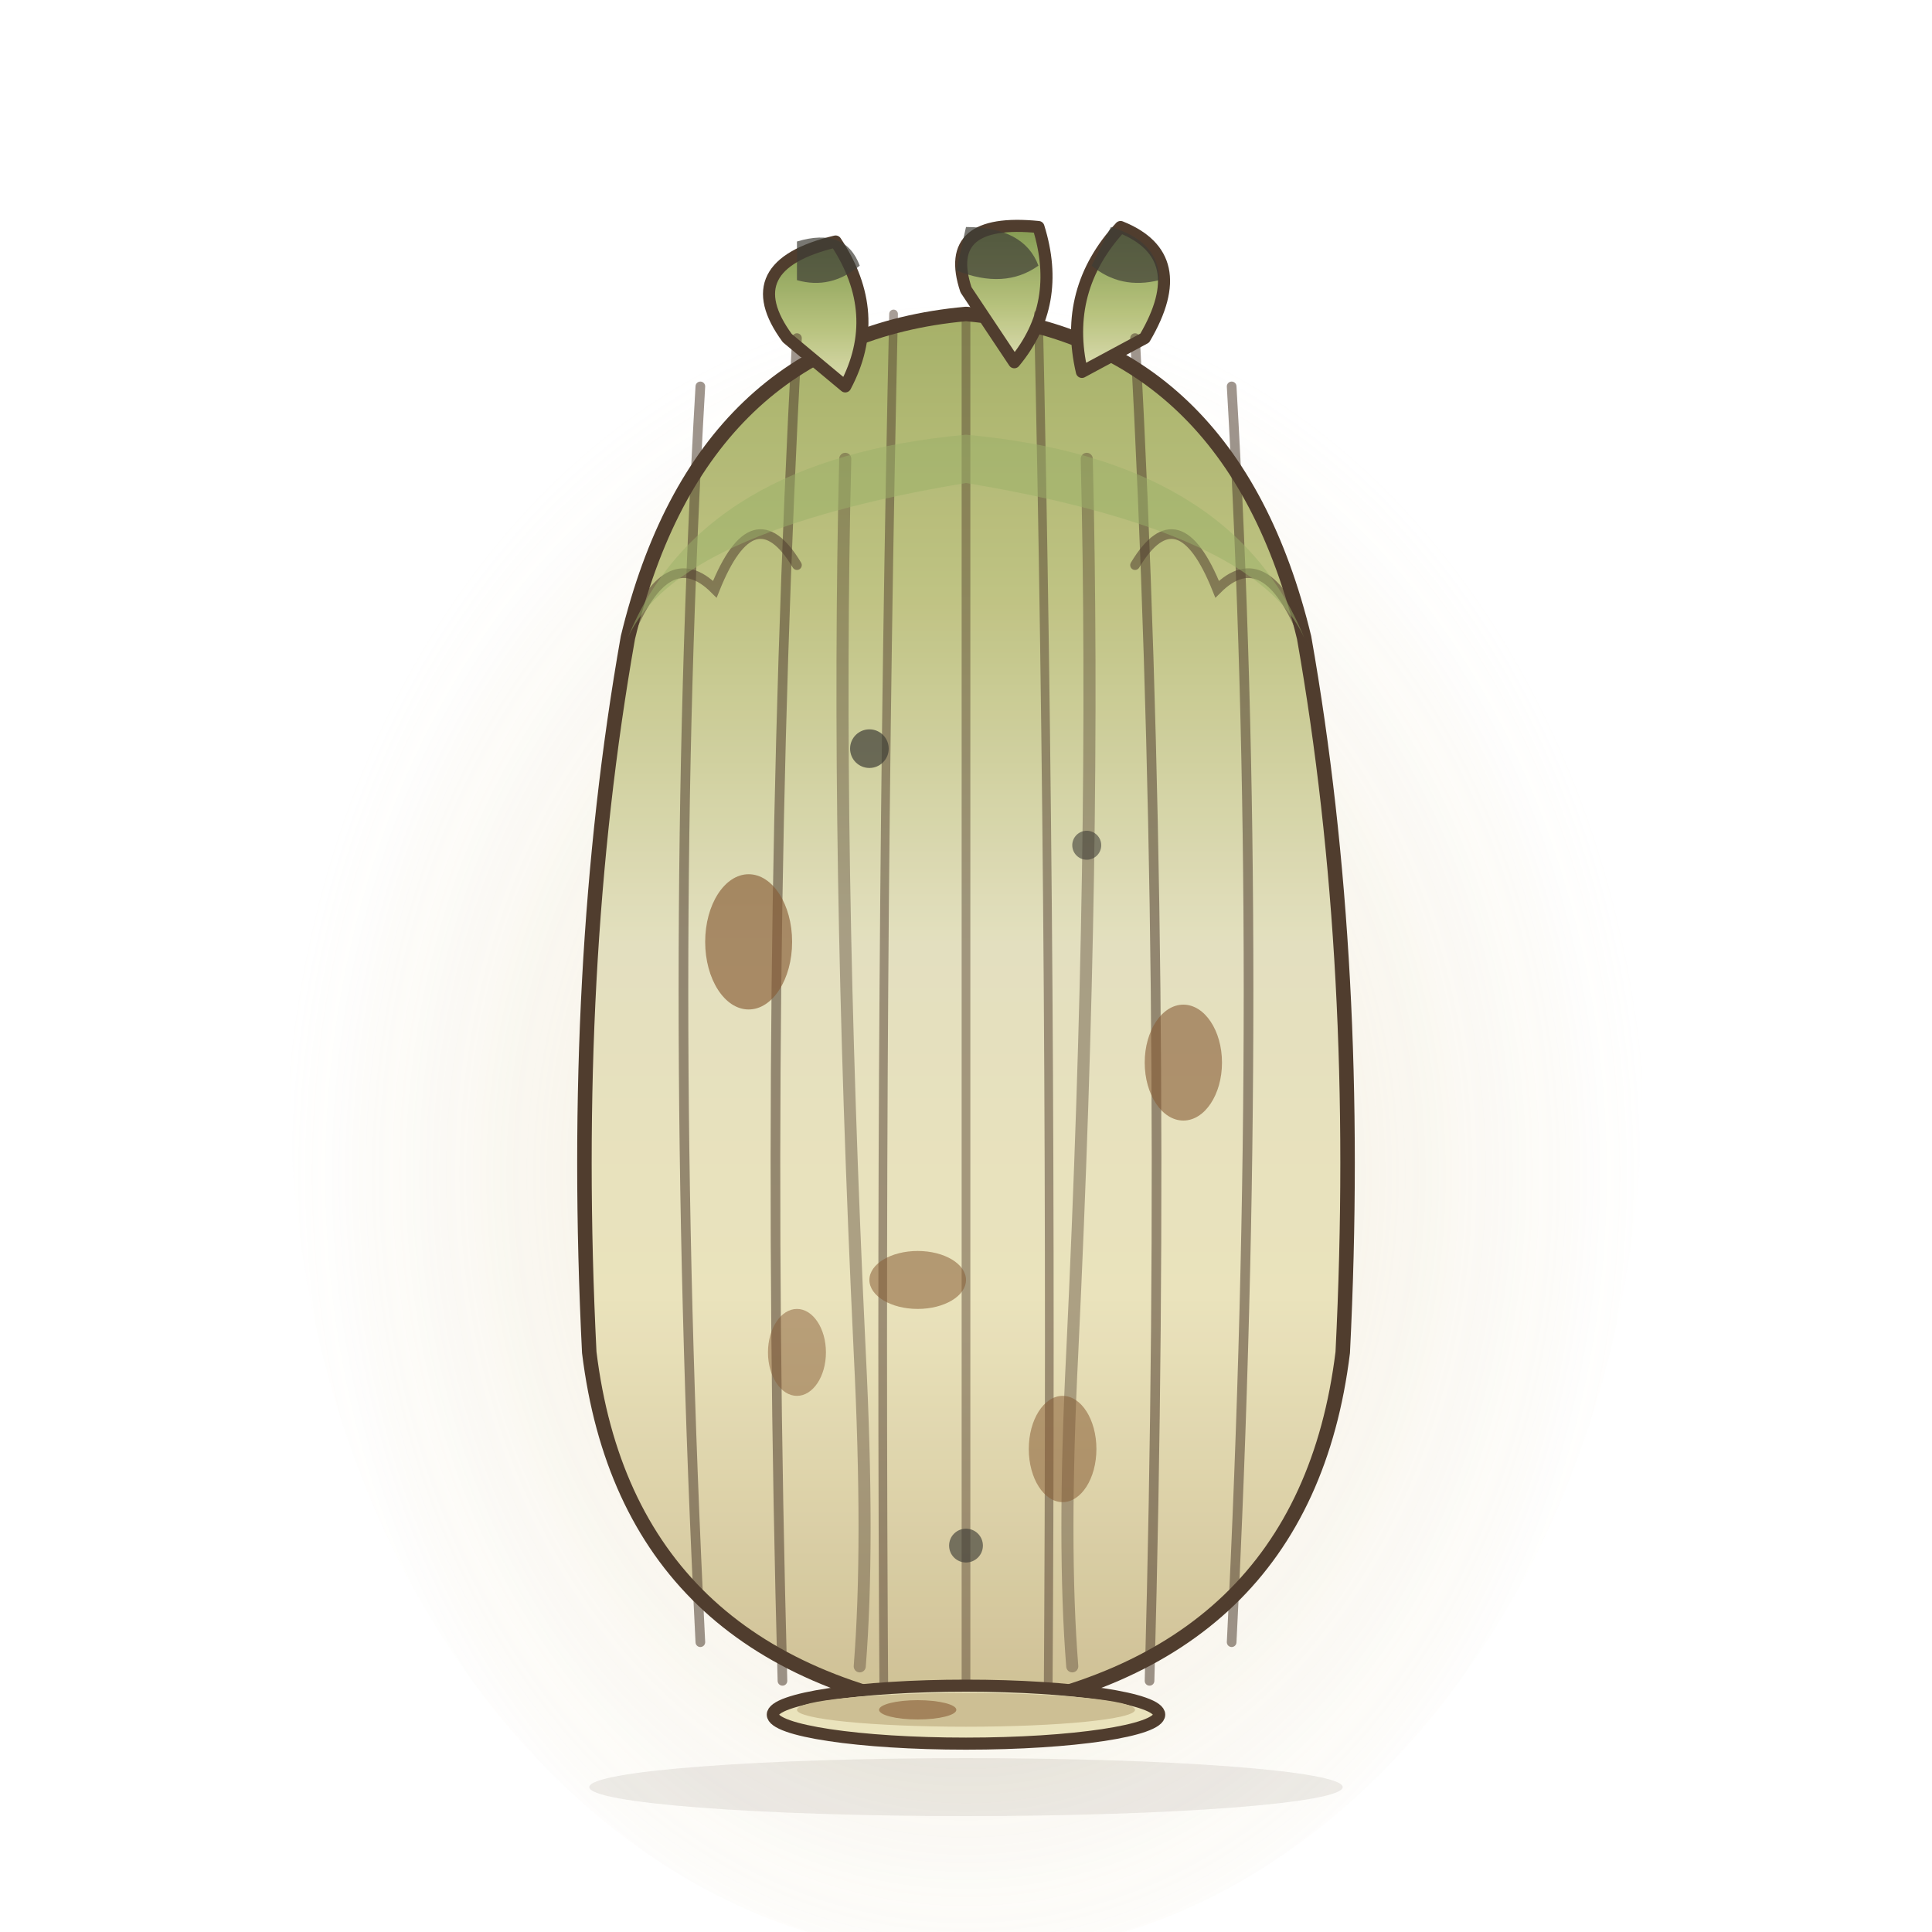
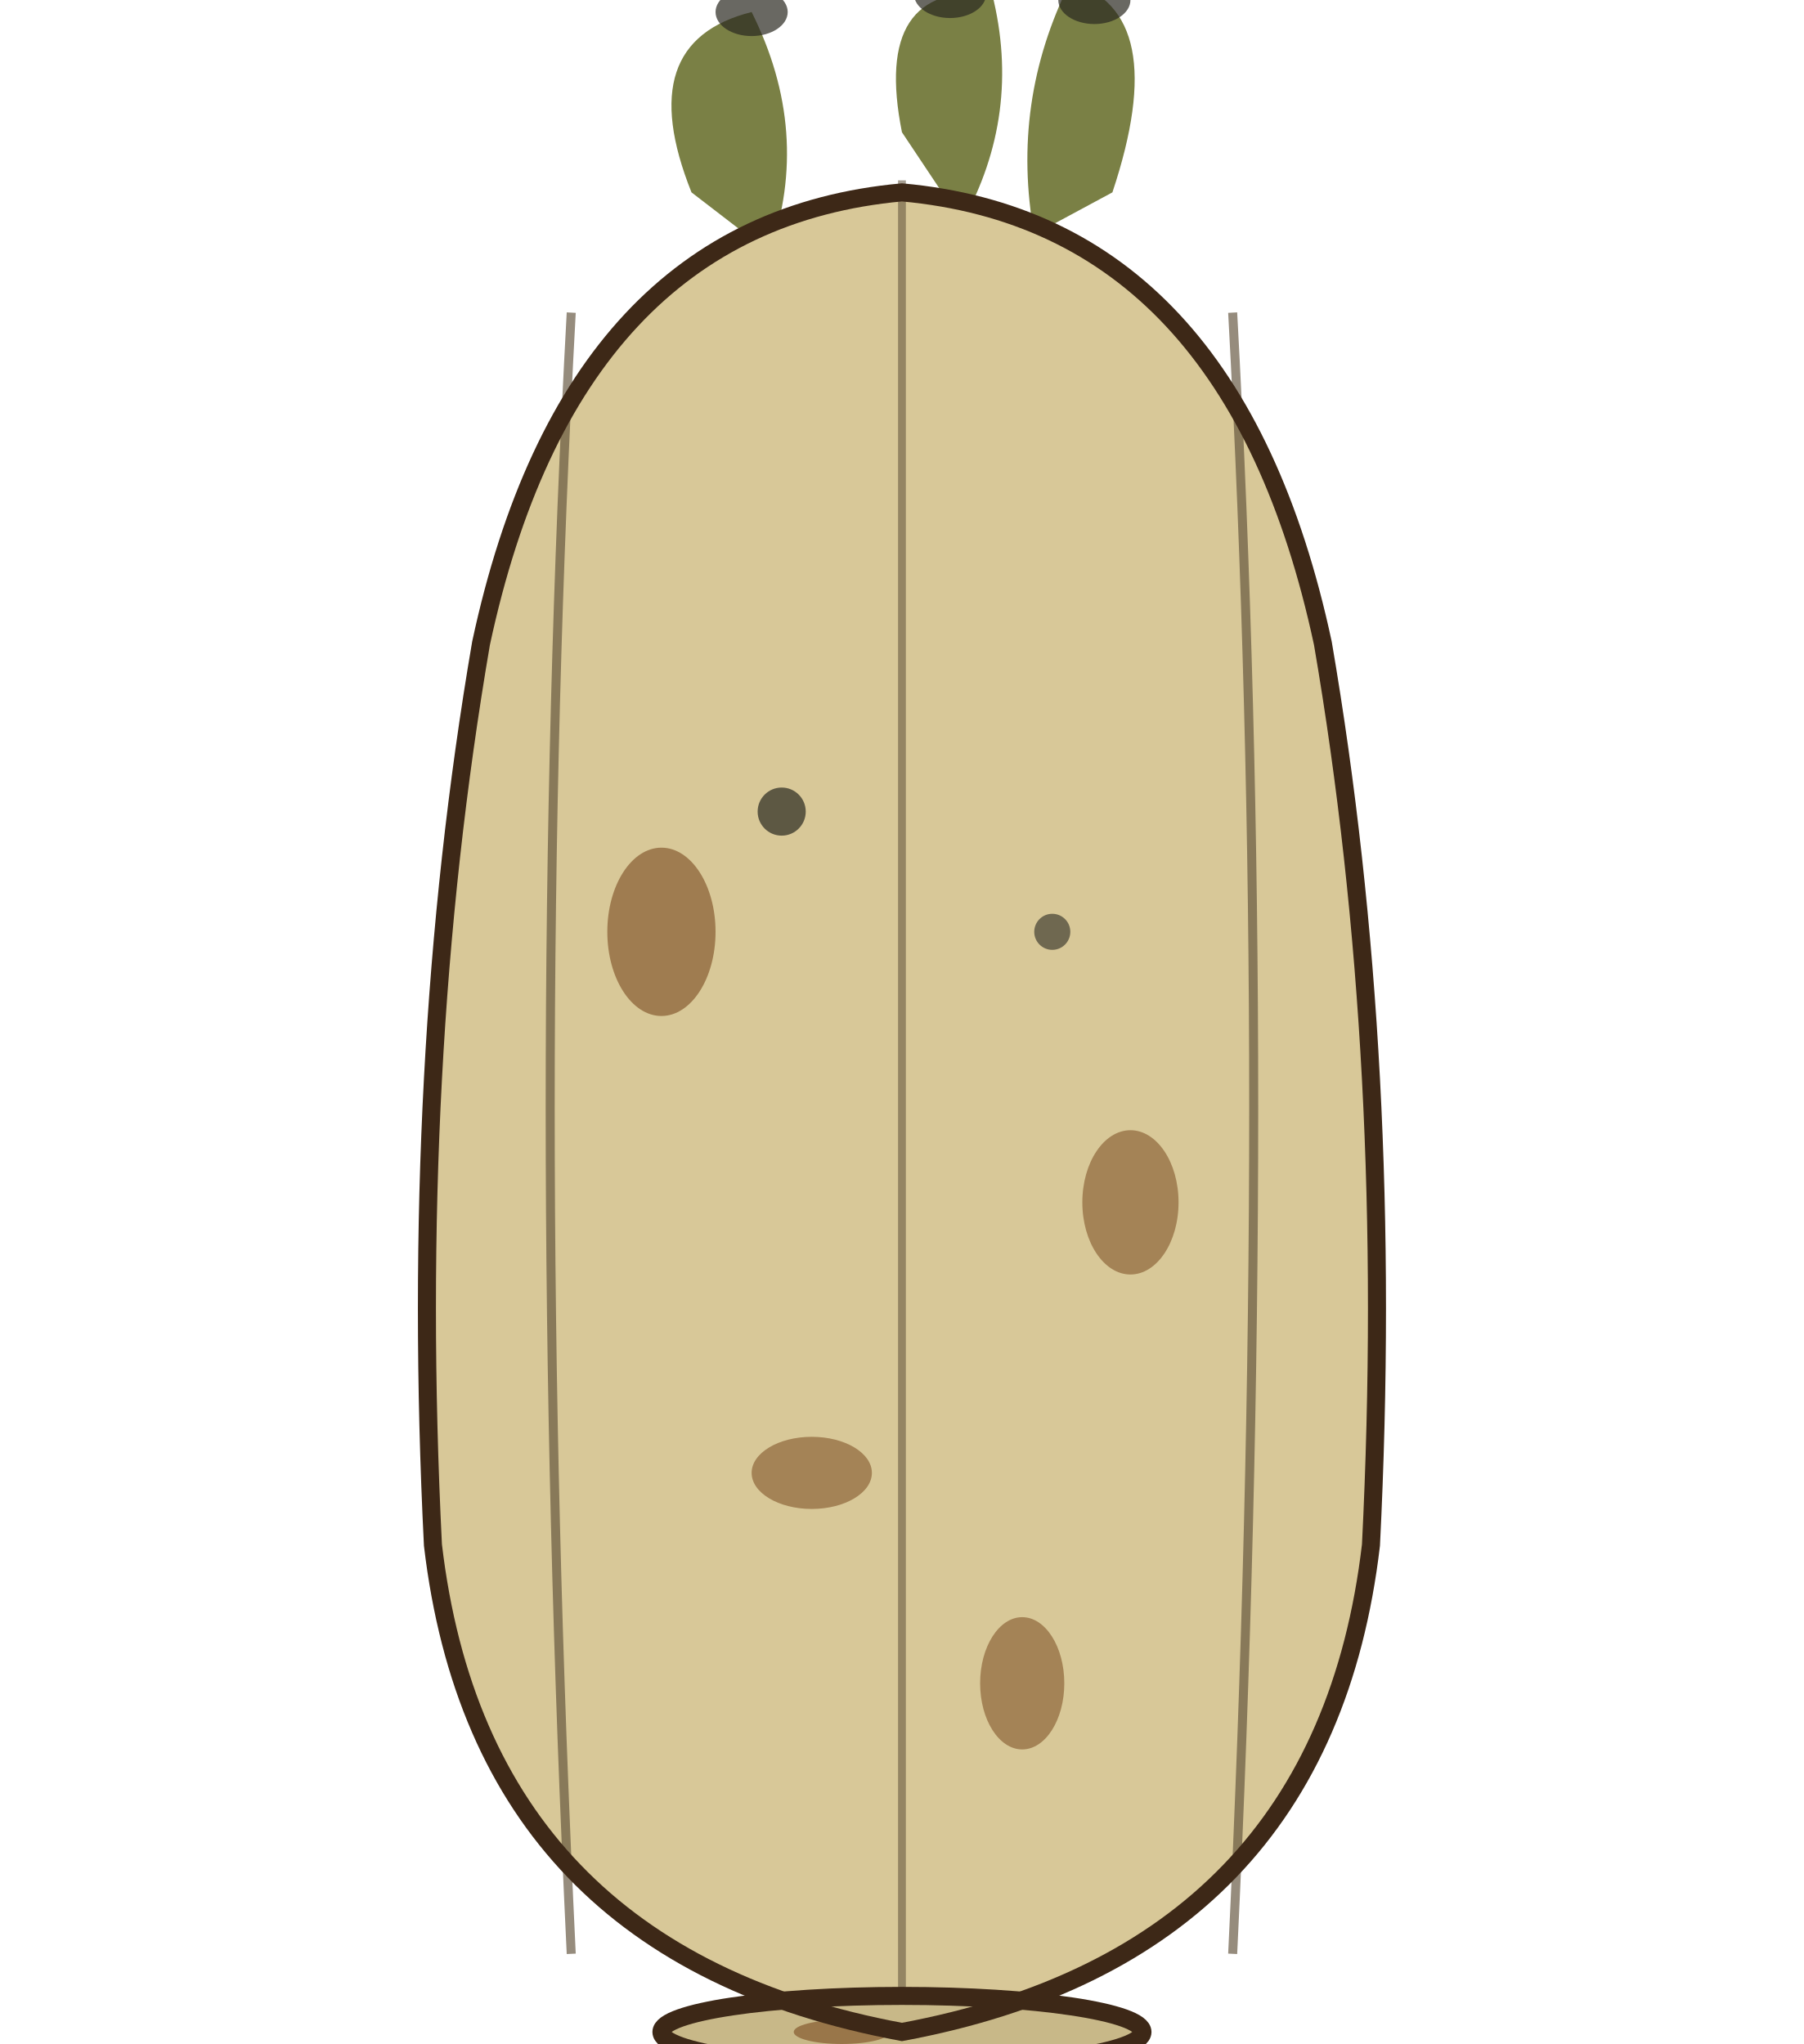
- <svg xmlns="http://www.w3.org/2000/svg" viewBox="0 0 400 400" opacity="0.9">
-   <defs>
-     <radialGradient id="hakusai-aura-ng" cx="50%" cy="55%" r="50%">
-       <stop offset="0%" stop-color="#D4C088" stop-opacity="0.4" />
-       <stop offset="100%" stop-color="#D4C088" stop-opacity="0" />
-     </radialGradient>
-     <linearGradient id="hakusai-body-ng" x1="0%" y1="0%" x2="0%" y2="100%">
-       <stop offset="0%" stop-color="#9CA858" />
-       <stop offset="20%" stop-color="#B8BC75" />
-       <stop offset="45%" stop-color="#E0DCB8" />
-       <stop offset="70%" stop-color="#E8E0B5" />
-       <stop offset="100%" stop-color="#C8B888" />
-     </linearGradient>
-     <linearGradient id="hakusai-leaf-ng" x1="0%" y1="0%" x2="0%" y2="100%">
-       <stop offset="0%" stop-color="#76903F" />
-       <stop offset="60%" stop-color="#B0BC70" />
-       <stop offset="100%" stop-color="#D8D8A8" />
-     </linearGradient>
-   </defs>
-   <ellipse cx="200" cy="225" rx="140" ry="180" fill="url(#hakusai-aura-ng)" />
-   <path d="M 200 65            Q 145 70 130 132            Q 118 200 122 280            Q 130 345 200 355            Q 270 345 278 280            Q 282 200 270 132            Q 255 70 200 65 Z" fill="url(#hakusai-body-ng)" stroke="#3D2817" stroke-width="3" stroke-linejoin="round" />
-   <path d="M 163 70 Q 152 55 173 50 Q 183 65 175 80 Z" fill="url(#hakusai-leaf-ng)" stroke="#3D2817" stroke-width="2.5" stroke-linejoin="round" />
-   <path d="M 200 60 Q 195 45 215 47 Q 220 63 210 75 Z" fill="url(#hakusai-leaf-ng)" stroke="#3D2817" stroke-width="2.5" stroke-linejoin="round" />
-   <path d="M 237 70 Q 247 53 232 47 Q 220 60 224 77 Z" fill="url(#hakusai-leaf-ng)" stroke="#3D2817" stroke-width="2.5" stroke-linejoin="round" />
-   <path d="M 165 50 Q 175 47 178 55 Q 172 60 165 58 Z" fill="#2A2820" opacity="0.7" />
-   <path d="M 200 47 Q 212 47 215 55 Q 208 60 198 56 Z" fill="#2A2820" opacity="0.7" />
-   <path d="M 230 47 Q 240 50 240 58 Q 232 60 226 55 Z" fill="#2A2820" opacity="0.7" />
-   <path d="M 145 80 Q 138 200 145 340" fill="none" stroke="#3D2817" stroke-width="2" stroke-linecap="round" opacity="0.55" />
-   <path d="M 165 70 Q 158 200 162 348" fill="none" stroke="#3D2817" stroke-width="2" stroke-linecap="round" opacity="0.55" />
-   <path d="M 185 65 Q 182 200 183 353" fill="none" stroke="#3D2817" stroke-width="1.8" stroke-linecap="round" opacity="0.5" />
-   <path d="M 200 65 Q 200 200 200 355" fill="none" stroke="#3D2817" stroke-width="1.8" stroke-linecap="round" opacity="0.45" />
-   <path d="M 215 65 Q 218 200 217 353" fill="none" stroke="#3D2817" stroke-width="1.8" stroke-linecap="round" opacity="0.5" />
-   <path d="M 235 70 Q 242 200 238 348" fill="none" stroke="#3D2817" stroke-width="2" stroke-linecap="round" opacity="0.55" />
-   <path d="M 255 80 Q 262 200 255 340" fill="none" stroke="#3D2817" stroke-width="2" stroke-linecap="round" opacity="0.55" />
-   <path d="M 175 95 Q 173 175 178 280 Q 180 320 178 345" fill="none" stroke="#3D2817" stroke-width="2.5" stroke-linecap="round" opacity="0.4" />
-   <path d="M 225 95 Q 227 175 222 280 Q 220 320 222 345" fill="none" stroke="#3D2817" stroke-width="2.5" stroke-linecap="round" opacity="0.4" />
-   <path d="M 130 132 Q 138 112 148 122 Q 156 102 165 117" fill="none" stroke="#3D2817" stroke-width="2" stroke-linecap="round" opacity="0.55" />
-   <path d="M 235 117 Q 244 102 252 122 Q 262 112 270 132" fill="none" stroke="#3D2817" stroke-width="2" stroke-linecap="round" opacity="0.55" />
-   <path d="M 130 132 Q 145 95 200 90 Q 255 95 270 132 Q 260 110 200 100 Q 140 110 130 132 Z" fill="#90A858" opacity="0.5" />
-   <ellipse cx="155" cy="195" rx="9" ry="14" fill="#7A4A1F" opacity="0.65" />
-   <ellipse cx="245" cy="220" rx="8" ry="12" fill="#7A4A1F" opacity="0.6" />
-   <ellipse cx="190" cy="265" rx="10" ry="6" fill="#7A4A1F" opacity="0.55" />
-   <ellipse cx="220" cy="300" rx="7" ry="11" fill="#7A4A1F" opacity="0.55" />
-   <ellipse cx="165" cy="280" rx="6" ry="9" fill="#7A4A1F" opacity="0.5" />
-   <circle cx="180" cy="155" r="4" fill="#2A2820" opacity="0.7" />
-   <circle cx="225" cy="175" r="3" fill="#2A2820" opacity="0.6" />
-   <circle cx="200" cy="320" r="3.5" fill="#2A2820" opacity="0.65" />
-   <ellipse cx="200" cy="355" rx="40" ry="6" fill="#E8E0B5" stroke="#3D2817" stroke-width="2.5" />
-   <ellipse cx="200" cy="354" rx="35" ry="3.5" fill="#C8B888" />
-   <ellipse cx="190" cy="354" rx="8" ry="2" fill="#7A4A1F" opacity="0.6" />
-   <ellipse cx="200" cy="370" rx="78" ry="6" fill="#3D2817" opacity="0.1" />
+ <svg xmlns="http://www.w3.org/2000/svg" viewBox="-150 -180 300 340" font-family="Noto Sans CJK JP, sans-serif">
+   <path d="M -35 -148 Q -45 -173 -25 -178 Q -15 -158 -22 -138 Z" fill="#7A8045" />
+   <path d="M 0 -158 Q -5 -183 15 -181 Q 20 -161 10 -143 Z" fill="#7A8045" />
+   <path d="M 35 -148 Q 45 -178 28 -183 Q 18 -163 22 -141 Z" fill="#7A8045" />
+   <ellipse cx="-25" cy="-178" rx="6" ry="4" fill="#2A2820" opacity="0.7" />
+   <ellipse cx="8" cy="-181" rx="6" ry="4" fill="#2A2820" opacity="0.7" />
+   <ellipse cx="32" cy="-180" rx="6" ry="4" fill="#2A2820" opacity="0.7" />
+   <path d="M 0 -148 Q -55 -143 -70 -73 Q -82 -3 -78 77 Q -70 145 0 158 Q 70 145 78 77 Q 82 -3 70 -73 Q 55 -143 0 -148 Z" fill="#D8C898" />
+   <ellipse cx="-40" cy="-25" rx="9" ry="14" fill="#7A4A1F" opacity="0.6" />
+   <ellipse cx="38" cy="20" rx="8" ry="12" fill="#7A4A1F" opacity="0.55" />
+   <ellipse cx="-15" cy="65" rx="10" ry="6" fill="#7A4A1F" opacity="0.55" />
+   <ellipse cx="20" cy="100" rx="7" ry="11" fill="#7A4A1F" opacity="0.55" />
+   <circle cx="-20" cy="-45" r="4" fill="#2A2820" opacity="0.7" />
+   <circle cx="25" cy="-25" r="3" fill="#2A2820" opacity="0.6" />
+   <path d="M -55 -128 Q -62 0 -55 145" stroke="#5D4E37" stroke-width="1.5" fill="none" opacity="0.65" />
+   <path d="M 0 -150 Q 0 0 0 158" stroke="#5D4E37" stroke-width="1.3" fill="none" opacity="0.55" />
+   <path d="M 55 -128 Q 62 0 55 145" stroke="#5D4E37" stroke-width="1.5" fill="none" opacity="0.65" />
+   <ellipse cx="0" cy="158" rx="40" ry="6" fill="#C8B888" />
+   <ellipse cx="-10" cy="158" rx="8" ry="2" fill="#7A4A1F" opacity="0.6" />
+   <path d="M 0 -148 Q -55 -143 -70 -73 Q -82 -3 -78 77 Q -70 145 0 158 Q 70 145 78 77 Q 82 -3 70 -73 Q 55 -143 0 -148 Z" stroke="#3D2817" stroke-width="3" fill="none" />
+   <ellipse cx="0" cy="158" rx="40" ry="6" stroke="#3D2817" stroke-width="3" fill="none" />
</svg>
